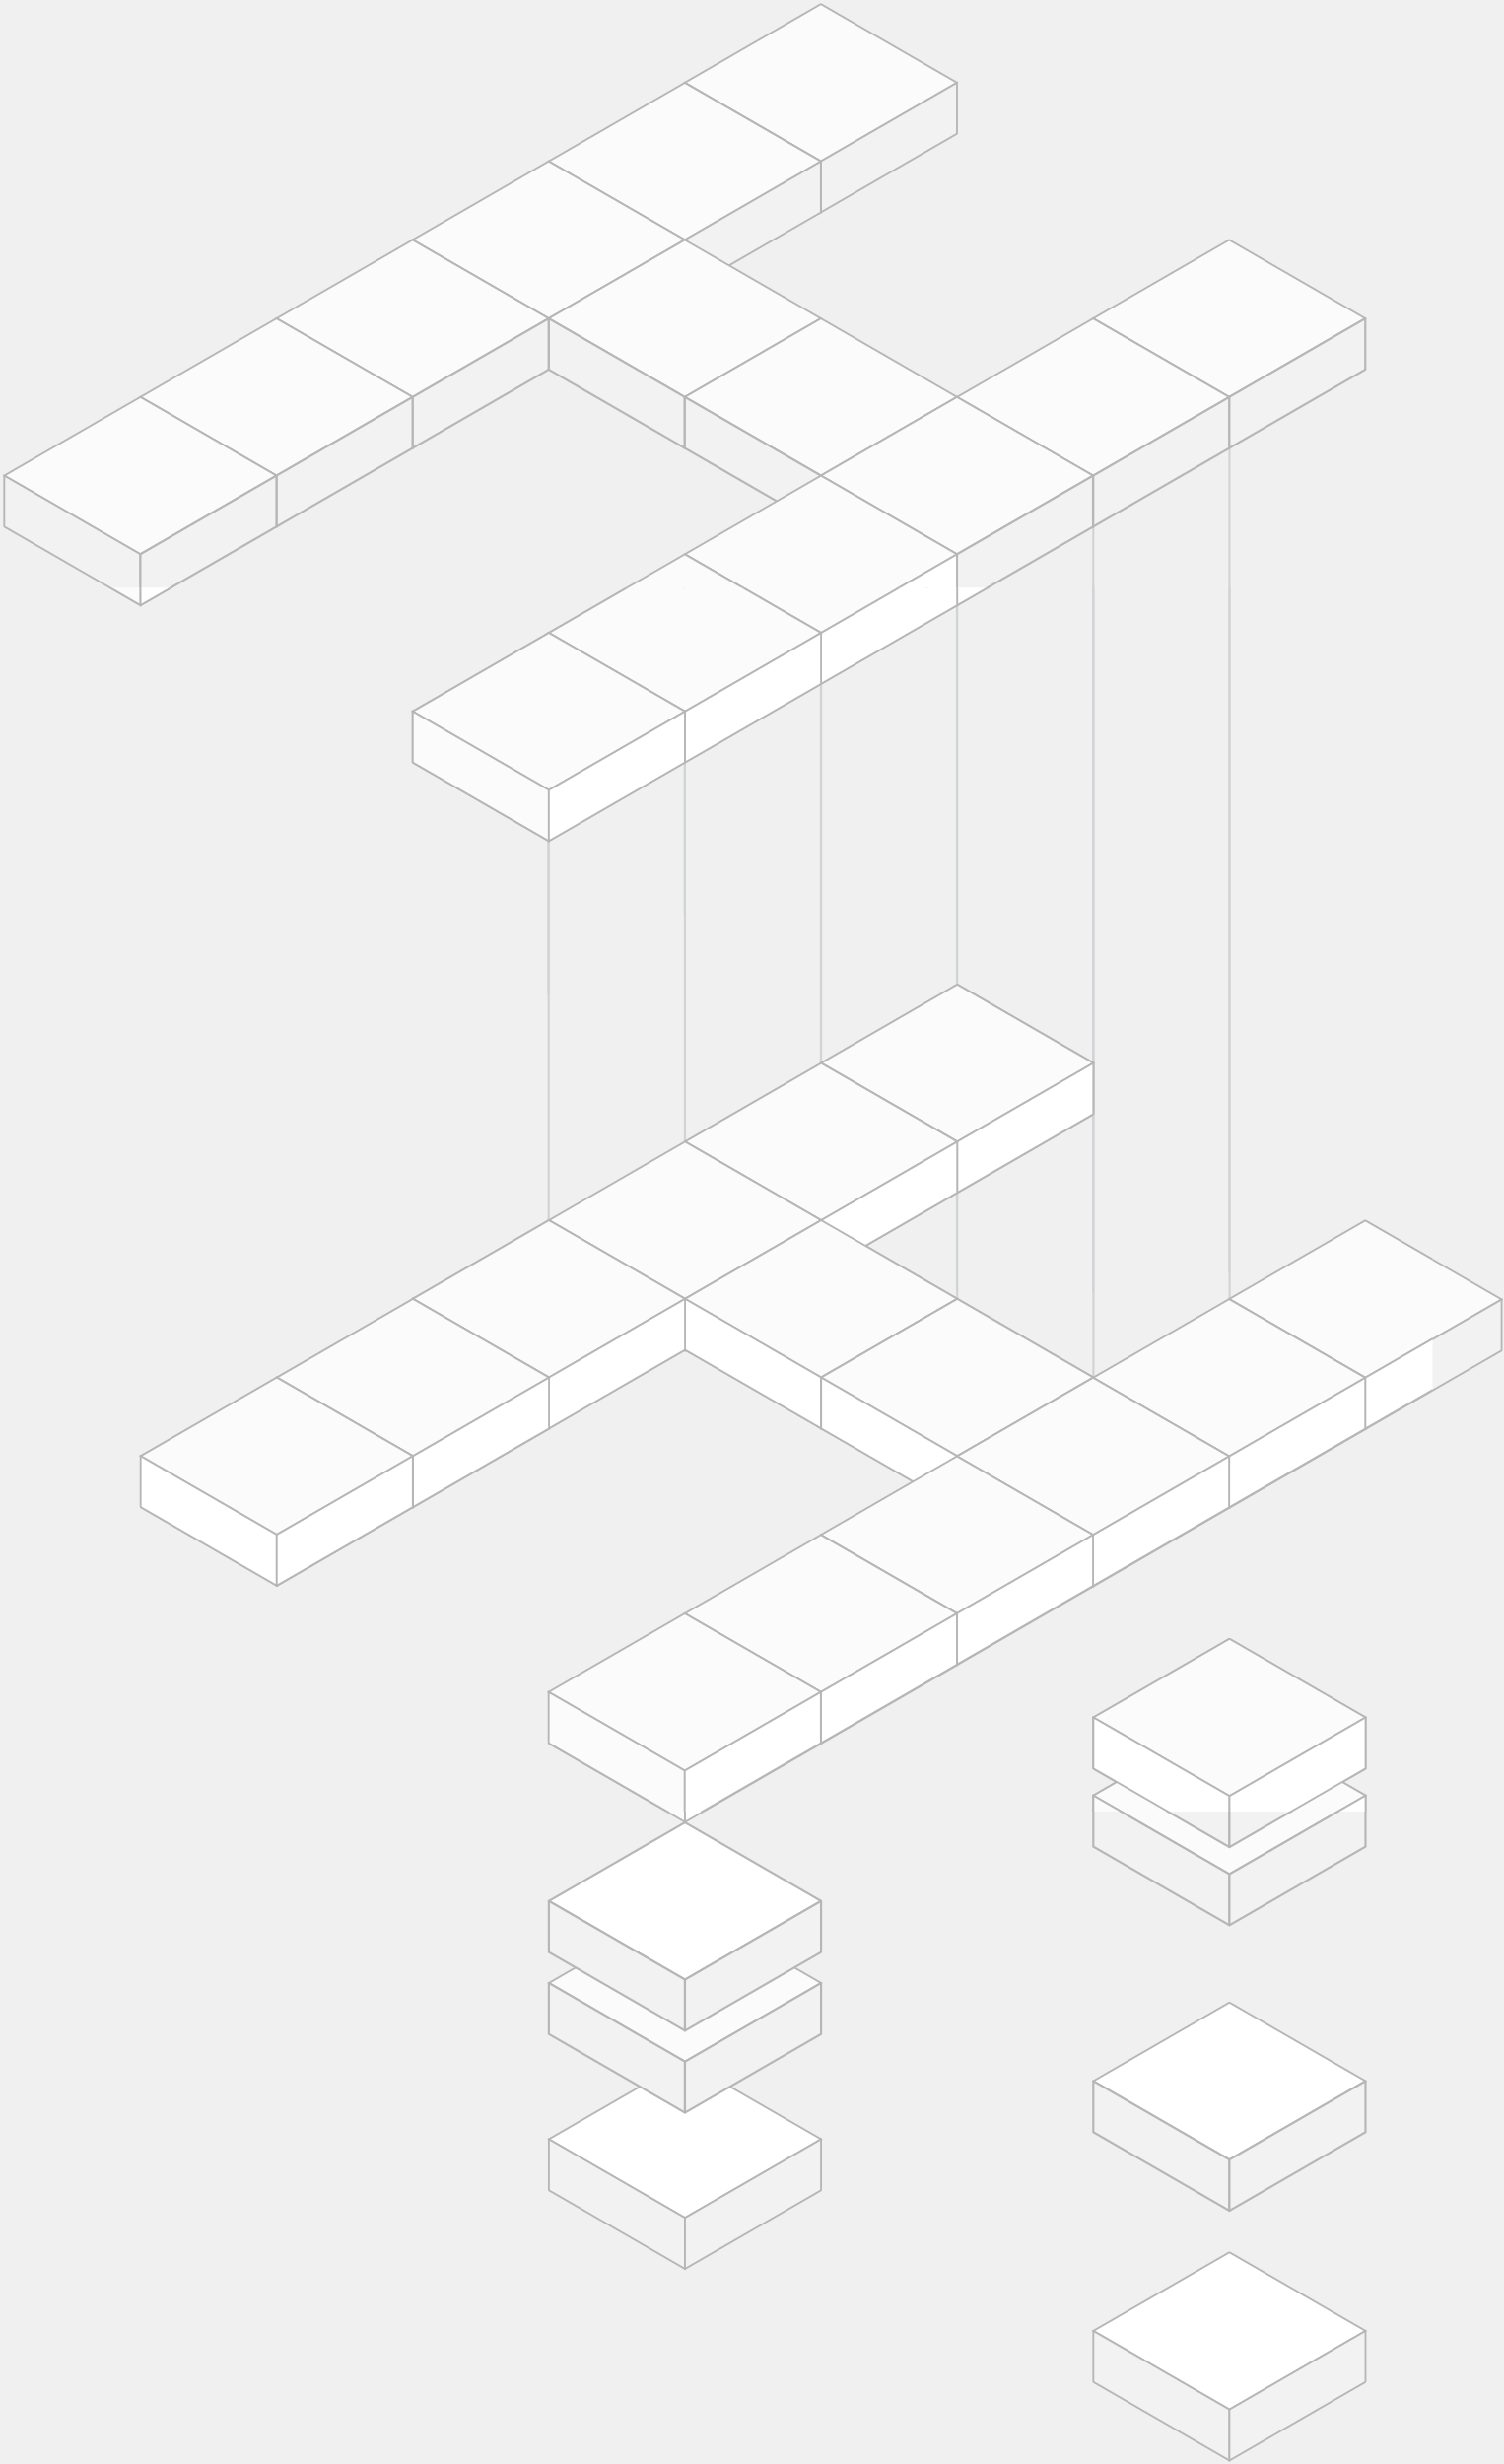
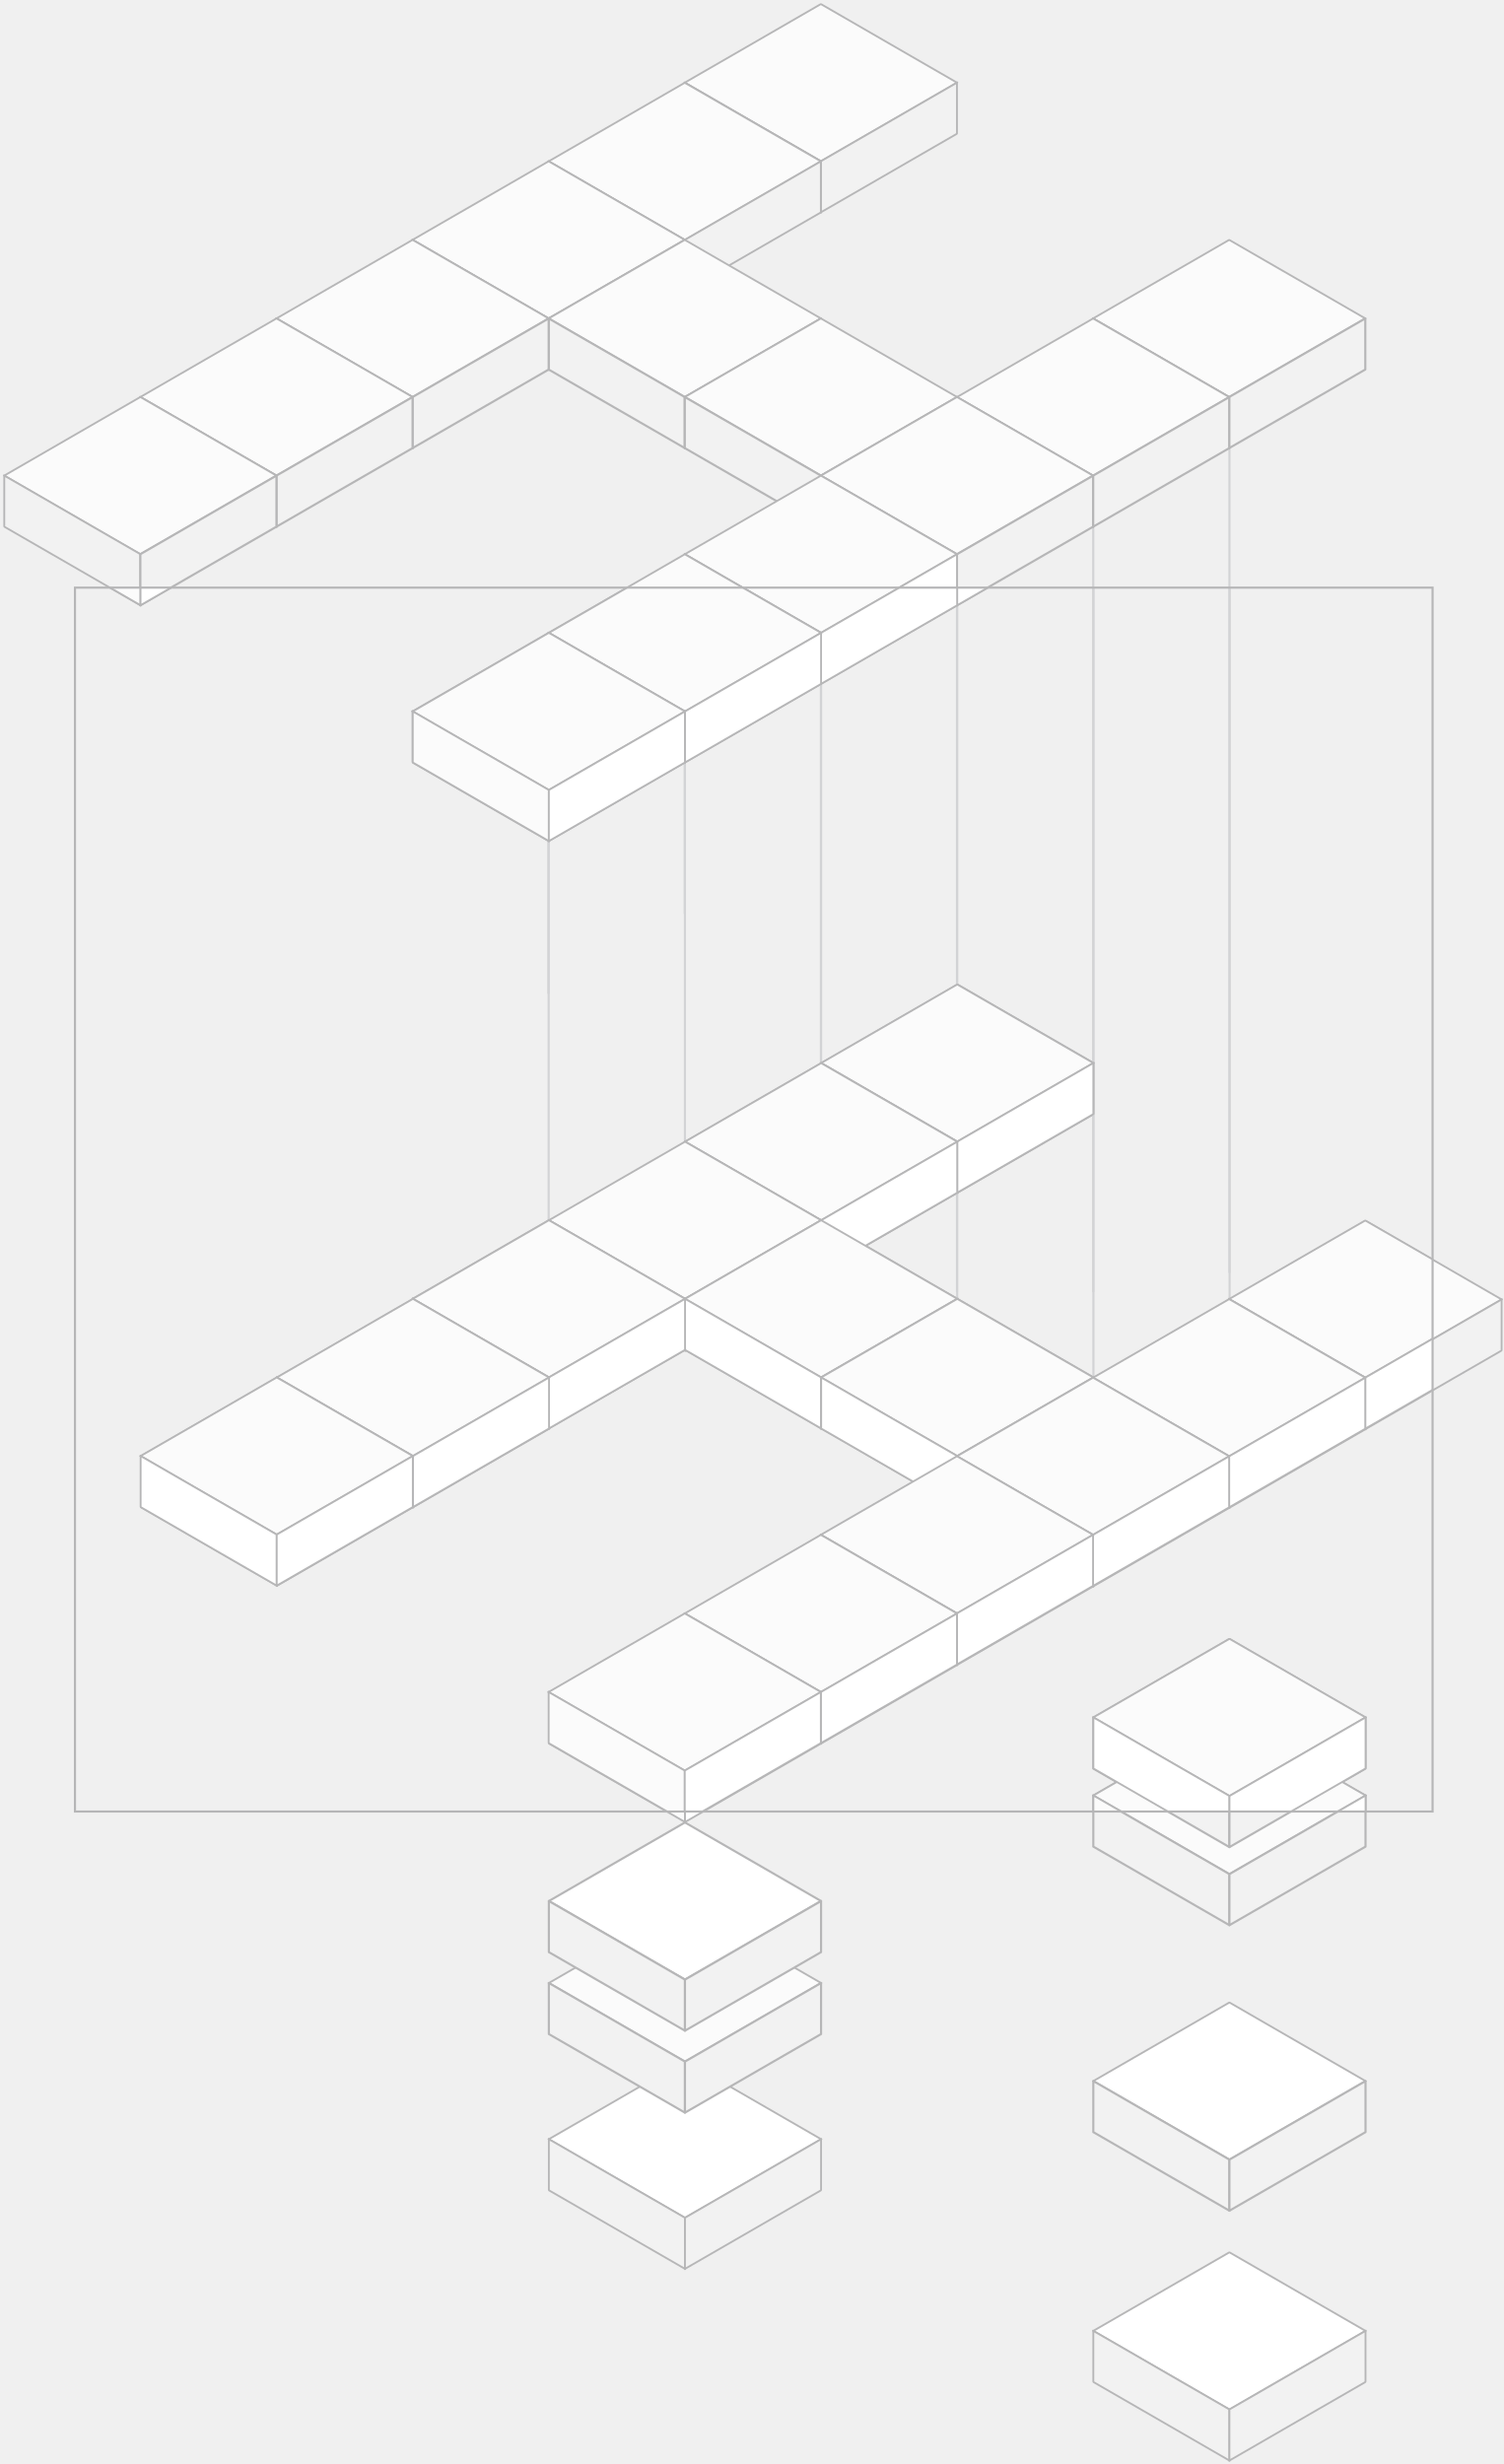
<svg xmlns="http://www.w3.org/2000/svg" width="371" height="608" viewBox="0 0 371 608" fill="none">
  <rect width="38.78" height="38.78" transform="matrix(0.866023 0.500004 -0.866023 0.500004 202.555 1.00195)" fill="#FBFBFB" stroke="#B6B6B7" stroke-width="0.527" stroke-linejoin="round" />
  <rect width="38.78" height="12.604" transform="matrix(0.866023 0.500004 0 1 168.971 20.3926)" fill="#FBFBFB" stroke="#B6B6B7" stroke-width="0.527" stroke-linejoin="round" />
  <rect width="38.78" height="12.604" transform="matrix(0.866023 -0.500004 0 1 202.555 39.7852)" fill="#F2F2F2" stroke="#B6B6B7" stroke-width="0.527" stroke-linejoin="round" />
  <rect width="38.78" height="38.78" transform="matrix(0.866023 0.500004 -0.866023 0.500004 168.969 20.4199)" fill="#FBFBFB" stroke="#B6B6B7" stroke-width="0.527" stroke-linejoin="round" />
  <rect width="38.78" height="12.604" transform="matrix(0.866023 0.500004 0 1 135.387 39.8105)" fill="#FBFBFB" stroke="#B6B6B7" stroke-width="0.527" stroke-linejoin="round" />
  <rect width="38.78" height="12.604" transform="matrix(0.866023 -0.500004 0 1 168.969 59.2031)" fill="#F2F2F2" stroke="#B6B6B7" stroke-width="0.527" stroke-linejoin="round" />
  <rect width="38.78" height="38.78" transform="matrix(0.866023 0.500004 -0.866023 0.500004 135.381 39.7969)" fill="#FBFBFB" stroke="#B6B6B7" stroke-width="0.527" stroke-linejoin="round" />
  <rect width="38.78" height="12.604" transform="matrix(0.866023 0.500004 0 1 101.799 59.1875)" fill="#FBFBFB" stroke="#B6B6B7" stroke-width="0.527" stroke-linejoin="round" />
  <rect width="38.78" height="12.604" transform="matrix(0.866023 -0.500004 0 1 135.381 78.5781)" fill="#FBFBFB" stroke="#B6B6B7" stroke-width="0.527" stroke-linejoin="round" />
  <rect width="38.78" height="38.78" transform="matrix(0.866023 0.500004 -0.866023 0.500004 168.975 59.1895)" fill="#FBFBFB" stroke="#B6B6B7" stroke-width="0.527" stroke-linejoin="round" />
  <path d="M135.391 78.58L168.975 97.97V110.574L135.391 91.184V78.58Z" fill="#F2F2F2" stroke="#B6B6B7" stroke-width="0.527" stroke-linejoin="round" />
  <rect width="38.78" height="12.604" transform="matrix(0.866023 -0.500004 0 1 168.975 97.9727)" fill="#FBFBFB" stroke="#B6B6B7" stroke-width="0.527" stroke-linejoin="round" />
  <rect width="38.78" height="38.78" transform="matrix(0.866023 0.500004 -0.866023 0.500004 202.561 78.5762)" fill="#FBFBFB" stroke="#B6B6B7" stroke-width="0.527" stroke-linejoin="round" />
  <path d="M168.979 97.967L202.563 117.357V129.96L168.979 110.57V97.967Z" fill="#F2F2F2" stroke="#B6B6B7" stroke-width="0.527" stroke-linejoin="round" />
  <rect width="38.78" height="12.604" transform="matrix(0.866023 -0.500004 0 1 202.561 117.359)" fill="#FBFBFB" stroke="#B6B6B7" stroke-width="0.527" stroke-linejoin="round" />
  <rect width="38.78" height="38.78" transform="matrix(0.866023 0.500004 -0.866023 0.500004 101.801 59.1895)" fill="#FBFBFB" stroke="#B6B6B7" stroke-width="0.527" stroke-linejoin="round" />
  <rect width="38.78" height="12.604" transform="matrix(0.866023 0.500004 0 1 68.2188 78.5801)" fill="#FBFBFB" stroke="#B6B6B7" stroke-width="0.527" stroke-linejoin="round" />
  <path d="M101.801 97.973L135.385 78.583V91.186L101.801 110.576V97.973Z" fill="#F2F2F2" stroke="#B6B6B7" stroke-width="0.527" stroke-linejoin="round" />
  <rect width="38.78" height="38.78" transform="matrix(0.866023 0.500004 -0.866023 0.500004 68.2207 78.5742)" fill="#FBFBFB" stroke="#B6B6B7" stroke-width="0.527" stroke-linejoin="round" />
  <rect width="38.78" height="12.604" transform="matrix(0.866023 0.500004 0 1 34.6387 97.9648)" fill="#FBFBFB" stroke="#B6B6B7" stroke-width="0.527" stroke-linejoin="round" />
  <path d="M68.221 117.357L101.805 97.967V110.571L68.221 129.961V117.357Z" fill="#F2F2F2" stroke="#B6B6B7" stroke-width="0.527" stroke-linejoin="round" />
  <rect width="38.78" height="38.78" transform="matrix(0.866023 0.500004 -0.866023 0.500004 34.6328 97.9629)" fill="#FBFBFB" stroke="#B6B6B7" stroke-width="0.527" stroke-linejoin="round" />
  <rect width="38.78" height="12.604" transform="matrix(0.866023 0.500004 0 1 1.05078 117.354)" fill="#F2F2F2" stroke="#B6B6B7" stroke-width="0.527" stroke-linejoin="round" />
  <path d="M34.633 136.746L68.217 117.356V129.96L34.633 149.35V136.746Z" fill="#F2F2F2" stroke="#B6B6B7" stroke-width="0.527" stroke-linejoin="round" />
  <path d="M303.371 314.077V110.465" stroke="#D2D3D5" stroke-width="0.527" stroke-linejoin="round" />
  <path d="M269.77 318.84V129.316" stroke="#D2D3D5" stroke-width="0.527" stroke-linejoin="round" />
  <path d="M236.148 318.832V149.064" stroke="#D2D3D5" stroke-width="0.527" stroke-linejoin="round" />
  <path d="M202.566 321.116V168.33" stroke="#D2D3D5" stroke-width="0.527" stroke-linejoin="round" />
  <path d="M168.971 225.502V187.582" stroke="#D2D3D5" stroke-width="0.527" stroke-linejoin="round" />
  <path d="M135.346 245.239V207.318" stroke="#D2D3D5" stroke-width="0.527" stroke-linejoin="round" />
  <rect width="38.78" height="38.78" transform="matrix(0.866023 0.500004 -0.866023 0.500004 303.311 59.1875)" fill="#FBFBFB" stroke="#B6B6B7" stroke-width="0.527" stroke-linejoin="round" />
  <rect width="38.78" height="12.604" transform="matrix(0.866023 0.500004 0 1 269.729 78.5781)" fill="#FBFBFB" stroke="#B6B6B7" stroke-width="0.527" stroke-linejoin="round" />
  <path d="M303.311 97.969L336.895 78.579V91.182L303.311 110.572V97.969Z" fill="#F2F2F2" stroke="#B6B6B7" stroke-width="0.527" stroke-linejoin="round" />
  <rect width="38.78" height="38.78" transform="matrix(0.866023 0.500004 -0.866023 0.500004 269.727 78.5918)" fill="#FBFBFB" stroke="#B6B6B7" stroke-width="0.527" stroke-linejoin="round" />
  <rect width="38.78" height="12.604" transform="matrix(0.866023 0.500004 0 1 236.145 97.9824)" fill="#FBFBFB" stroke="#B6B6B7" stroke-width="0.527" stroke-linejoin="round" />
  <path d="M269.727 117.375L303.311 97.985V110.588L269.727 129.979V117.375Z" fill="#F2F2F2" stroke="#B6B6B7" stroke-width="0.527" stroke-linejoin="round" />
  <rect width="38.78" height="38.78" transform="matrix(0.866023 0.500004 -0.866023 0.500004 236.141 97.9707)" fill="#FBFBFB" stroke="#B6B6B7" stroke-width="0.527" stroke-linejoin="round" />
  <rect width="38.78" height="12.604" transform="matrix(0.866023 0.500004 0 1 202.559 117.363)" fill="#FBFBFB" stroke="#B6B6B7" stroke-width="0.527" stroke-linejoin="round" />
  <path d="M236.141 136.758L269.725 117.368V129.971L236.141 149.361V136.758Z" fill="#F2F2F2" stroke="#B6B6B7" stroke-width="0.527" stroke-linejoin="round" />
  <rect width="38.78" height="38.78" transform="matrix(0.866023 0.500004 -0.866023 0.500004 202.561 117.367)" fill="#FBFBFB" stroke="#B6B6B7" stroke-width="0.527" stroke-linejoin="round" />
  <rect width="38.78" height="12.604" transform="matrix(0.866023 0.500004 0 1 168.979 136.758)" fill="#FBFBFB" stroke="#B6B6B7" stroke-width="0.527" stroke-linejoin="round" />
  <rect width="38.78" height="12.604" transform="matrix(0.866023 -0.500004 0 1 202.561 156.148)" fill="white" stroke="#B6B6B7" stroke-width="0.527" stroke-linejoin="round" />
  <rect width="38.78" height="38.78" transform="matrix(0.866023 0.500004 -0.866023 0.500004 168.979 136.762)" fill="#FBFBFB" stroke="#B6B6B7" stroke-width="0.527" stroke-linejoin="round" />
  <rect width="38.78" height="12.604" transform="matrix(0.866023 0.500004 0 1 135.396 156.152)" fill="#FBFBFB" stroke="#B6B6B7" stroke-width="0.527" stroke-linejoin="round" />
  <rect width="38.78" height="12.604" transform="matrix(0.866023 -0.500004 0 1 168.979 175.545)" fill="white" stroke="#B6B6B7" stroke-width="0.527" stroke-linejoin="round" />
  <rect width="38.78" height="38.78" transform="matrix(0.866023 0.500004 -0.866023 0.500004 135.393 156.148)" fill="#FBFBFB" stroke="#B6B6B7" stroke-width="0.527" stroke-linejoin="round" />
  <rect width="38.78" height="12.604" transform="matrix(0.866023 0.500004 0 1 101.809 175.539)" fill="#FBFBFB" stroke="#B6B6B7" stroke-width="0.527" stroke-linejoin="round" />
  <rect width="38.78" height="12.604" transform="matrix(0.866023 -0.500004 0 1 135.393 194.93)" fill="white" stroke="#B6B6B7" stroke-width="0.527" stroke-linejoin="round" />
  <rect width="38.78" height="38.78" transform="matrix(0.866023 0.500004 -0.866023 0.500004 303.365 423.664)" fill="#FBFBFB" stroke="#B6B6B7" stroke-width="0.527" stroke-linejoin="round" />
  <path d="M269.783 443.055L303.367 462.445V475.048L269.783 455.658V443.055Z" fill="#F2F2F2" stroke="#B6B6B7" stroke-width="0.527" stroke-linejoin="round" />
  <path d="M303.365 462.447L336.95 443.057V455.661L303.365 475.051V462.447Z" fill="#F2F2F2" stroke="#B6B6B7" stroke-width="0.527" stroke-linejoin="round" />
  <rect width="38.78" height="38.78" transform="matrix(0.866023 0.500004 -0.866023 0.500004 303.365 555.762)" fill="white" stroke="#B6B6B7" stroke-width="0.527" stroke-linejoin="round" />
  <rect width="38.78" height="12.604" transform="matrix(0.866023 0.500004 0 1 269.783 575.152)" fill="#F2F2F2" stroke="#B6B6B7" stroke-width="0.527" stroke-linejoin="round" />
  <rect width="38.78" height="12.604" transform="matrix(0.866023 -0.500004 0 1 303.363 594.543)" fill="#F2F2F2" stroke="#B6B6B7" stroke-width="0.527" stroke-linejoin="round" />
  <rect width="38.78" height="38.78" transform="matrix(0.866023 0.500004 -0.866023 0.500004 303.365 494.113)" fill="white" stroke="#B6B6B7" stroke-width="0.527" stroke-linejoin="round" />
  <path d="M269.781 513.504L303.366 532.894V545.498L269.781 526.107V513.504Z" fill="#F2F2F2" stroke="#B6B6B7" stroke-width="0.527" stroke-linejoin="round" />
  <path d="M303.365 532.896L336.95 513.506V526.11L303.365 545.5V532.896Z" fill="#F2F2F2" stroke="#B6B6B7" stroke-width="0.527" stroke-linejoin="round" />
  <rect width="38.78" height="38.78" transform="matrix(0.866023 0.500004 -0.866023 0.500004 169.018 508.459)" fill="white" stroke="#B6B6B7" stroke-width="0.527" stroke-linejoin="round" />
  <rect width="38.78" height="12.604" transform="matrix(0.866023 0.500004 0 1 135.436 527.85)" fill="#F2F2F2" stroke="#B6B6B7" stroke-width="0.527" stroke-linejoin="round" />
  <rect width="38.78" height="12.604" transform="matrix(0.866023 -0.500004 0 1 169.02 547.242)" fill="#F2F2F2" stroke="#B6B6B7" stroke-width="0.527" stroke-linejoin="round" />
  <rect width="38.78" height="38.78" transform="matrix(0.866023 0.500004 -0.866023 0.500004 336.949 301.25)" fill="#FBFBFB" stroke="#B6B6B7" stroke-width="0.527" stroke-linejoin="round" />
  <rect width="38.78" height="12.604" transform="matrix(0.866023 0.500004 0 1 303.365 320.641)" fill="#FBFBFB" stroke="#B6B6B7" stroke-width="0.527" stroke-linejoin="round" />
  <rect width="38.78" height="12.604" transform="matrix(0.866023 -0.500004 0 1 336.949 340.033)" fill="#F2F2F2" stroke="#B6B6B7" stroke-width="0.527" stroke-linejoin="round" />
  <rect width="38.78" height="38.78" transform="matrix(0.866023 0.500004 -0.866023 0.500004 303.367 320.656)" fill="#FBFBFB" stroke="#B6B6B7" stroke-width="0.527" stroke-linejoin="round" />
  <rect width="38.78" height="12.604" transform="matrix(0.866023 0.500004 0 1 269.785 340.045)" fill="#FBFBFB" stroke="#B6B6B7" stroke-width="0.527" stroke-linejoin="round" />
  <rect width="38.78" height="12.604" transform="matrix(0.866023 -0.500004 0 1 303.367 359.438)" fill="white" stroke="#B6B6B7" stroke-width="0.527" stroke-linejoin="round" />
  <rect width="38.78" height="38.78" transform="matrix(0.866023 0.500004 -0.866023 0.500004 303.365 404.398)" fill="#FBFBFB" stroke="#B6B6B7" stroke-width="0.527" stroke-linejoin="round" />
  <path d="M269.781 423.789L303.366 443.179V455.783L269.781 436.393V423.789Z" fill="#F2F2F2" stroke="#B6B6B7" stroke-width="0.527" stroke-linejoin="round" />
  <path d="M303.365 443.182L336.95 423.792V436.395L303.365 455.785V443.182Z" fill="#F2F2F2" stroke="#B6B6B7" stroke-width="0.527" stroke-linejoin="round" />
  <rect width="38.78" height="38.78" transform="matrix(0.866023 0.500004 -0.866023 0.500004 269.779 340.043)" fill="#FBFBFB" stroke="#B6B6B7" stroke-width="0.527" stroke-linejoin="round" />
  <rect width="38.78" height="12.604" transform="matrix(0.866023 0.500004 0 1 236.197 359.434)" fill="#FBFBFB" stroke="#B6B6B7" stroke-width="0.527" stroke-linejoin="round" />
  <rect width="38.78" height="12.604" transform="matrix(0.866023 -0.500004 0 1 269.779 378.826)" fill="white" stroke="#B6B6B7" stroke-width="0.527" stroke-linejoin="round" />
  <rect width="38.78" height="38.78" transform="matrix(0.866023 0.500004 -0.866023 0.500004 236.199 359.422)" fill="#FBFBFB" stroke="#B6B6B7" stroke-width="0.527" stroke-linejoin="round" />
  <rect width="38.78" height="12.604" transform="matrix(0.866023 0.500004 0 1 202.615 378.812)" fill="#FBFBFB" stroke="#B6B6B7" stroke-width="0.527" stroke-linejoin="round" />
  <rect width="38.78" height="12.604" transform="matrix(0.866023 -0.500004 0 1 236.199 398.201)" fill="white" stroke="#B6B6B7" stroke-width="0.527" stroke-linejoin="round" />
  <rect width="38.78" height="38.78" transform="matrix(0.866023 0.500004 -0.866023 0.500004 202.617 378.83)" fill="#FBFBFB" stroke="#B6B6B7" stroke-width="0.527" stroke-linejoin="round" />
  <rect width="38.78" height="12.604" transform="matrix(0.866023 0.500004 0 1 169.035 398.221)" fill="#FBFBFB" stroke="#B6B6B7" stroke-width="0.527" stroke-linejoin="round" />
  <rect width="38.78" height="12.604" transform="matrix(0.866023 -0.500004 0 1 202.617 417.615)" fill="white" stroke="#B6B6B7" stroke-width="0.527" stroke-linejoin="round" />
  <rect width="38.78" height="38.78" transform="matrix(0.866023 0.500004 -0.866023 0.500004 169.029 398.215)" fill="#FBFBFB" stroke="#B6B6B7" stroke-width="0.527" stroke-linejoin="round" />
  <rect width="38.78" height="12.604" transform="matrix(0.866023 0.500004 0 1 135.447 417.605)" fill="#FBFBFB" stroke="#B6B6B7" stroke-width="0.527" stroke-linejoin="round" />
  <rect width="38.78" height="12.604" transform="matrix(0.866023 -0.500004 0 1 169.029 436.996)" fill="white" stroke="#B6B6B7" stroke-width="0.527" stroke-linejoin="round" />
  <rect width="38.78" height="38.78" transform="matrix(0.866023 0.500004 -0.866023 0.500004 169.018 469.92)" fill="#FBFBFB" stroke="#B6B6B7" stroke-width="0.527" stroke-linejoin="round" />
  <path d="M135.434 489.311L169.018 508.701V521.304L135.434 501.914V489.311Z" fill="#F2F2F2" stroke="#B6B6B7" stroke-width="0.527" stroke-linejoin="round" />
  <path d="M169.018 508.701L202.602 489.311V501.915L169.018 521.305V508.701Z" fill="#F2F2F2" stroke="#B6B6B7" stroke-width="0.527" stroke-linejoin="round" />
  <path d="M169.018 449.699L202.602 469.089L169.018 488.479L135.433 469.089L169.018 449.699Z" fill="white" stroke="#B6B6B7" stroke-width="0.527" stroke-linejoin="round" />
  <path d="M135.436 469.09L169.02 488.48V501.083L135.436 481.693V469.09Z" fill="#F2F2F2" stroke="#B6B6B7" stroke-width="0.527" stroke-linejoin="round" />
  <path d="M169.018 488.48L202.602 469.09V481.694L169.018 501.084V488.48Z" fill="#F2F2F2" stroke="#B6B6B7" stroke-width="0.527" stroke-linejoin="round" />
  <rect width="38.78" height="38.78" transform="matrix(0.866023 0.500004 -0.866023 0.500004 236.275 242.92)" fill="#FBFBFB" stroke="#B6B6B7" stroke-width="0.527" stroke-linejoin="round" />
  <rect width="38.78" height="12.604" transform="matrix(0.866023 0.500004 0 1 202.693 262.311)" fill="#FBFBFB" stroke="#B6B6B7" stroke-width="0.527" stroke-linejoin="round" />
  <rect width="38.78" height="12.604" transform="matrix(0.866023 -0.500004 0 1 236.277 281.701)" fill="white" stroke="#B6B6B7" stroke-width="0.527" stroke-linejoin="round" />
  <rect width="38.78" height="38.78" transform="matrix(0.866023 0.500004 -0.866023 0.500004 202.689 262.312)" fill="#FBFBFB" stroke="#B6B6B7" stroke-width="0.527" stroke-linejoin="round" />
  <rect width="38.78" height="12.604" transform="matrix(0.866023 0.500004 0 1 169.107 281.703)" fill="#FBFBFB" stroke="#B6B6B7" stroke-width="0.527" stroke-linejoin="round" />
  <rect width="38.78" height="12.604" transform="matrix(0.866023 -0.500004 0 1 202.689 301.094)" fill="white" stroke="#B6B6B7" stroke-width="0.527" stroke-linejoin="round" />
  <rect width="38.78" height="38.78" transform="matrix(0.866023 0.500004 -0.866023 0.500004 169.105 281.883)" fill="#FBFBFB" stroke="#B6B6B7" stroke-width="0.527" stroke-linejoin="round" />
  <rect width="38.78" height="12.604" transform="matrix(0.866023 0.500004 0 1 135.521 301.273)" fill="#FBFBFB" stroke="#B6B6B7" stroke-width="0.527" stroke-linejoin="round" />
  <rect width="38.78" height="12.604" transform="matrix(0.866023 -0.500004 0 1 169.105 320.666)" fill="#FBFBFB" stroke="#B6B6B7" stroke-width="0.527" stroke-linejoin="round" />
  <rect width="38.78" height="38.78" transform="matrix(0.866023 0.500004 -0.866023 0.500004 202.693 301.115)" fill="#FBFBFB" stroke="#B6B6B7" stroke-width="0.527" stroke-linejoin="round" />
  <rect width="38.78" height="12.604" transform="matrix(0.866023 0.500004 0 1 169.109 320.506)" fill="white" stroke="#B6B6B7" stroke-width="0.527" stroke-linejoin="round" />
  <rect width="38.78" height="12.604" transform="matrix(0.866023 -0.500004 0 1 202.693 339.896)" fill="#FBFBFB" stroke="#B6B6B7" stroke-width="0.527" stroke-linejoin="round" />
  <rect width="38.78" height="38.78" transform="matrix(0.866023 0.500004 -0.866023 0.500004 236.281 320.508)" fill="#FBFBFB" stroke="#B6B6B7" stroke-width="0.527" stroke-linejoin="round" />
  <rect width="38.78" height="12.604" transform="matrix(0.866023 0.500004 0 1 202.699 339.898)" fill="white" stroke="#B6B6B7" stroke-width="0.527" stroke-linejoin="round" />
  <rect width="38.78" height="12.604" transform="matrix(0.866023 -0.500004 0 1 236.281 359.291)" fill="#FBFBFB" stroke="#B6B6B7" stroke-width="0.527" stroke-linejoin="round" />
  <rect width="38.78" height="38.78" transform="matrix(0.866023 0.500004 -0.866023 0.500004 135.523 301.037)" fill="#FBFBFB" stroke="#B6B6B7" stroke-width="0.527" stroke-linejoin="round" />
  <rect width="38.78" height="12.604" transform="matrix(0.866023 0.500004 0 1 101.941 320.428)" fill="#FBFBFB" stroke="#B6B6B7" stroke-width="0.527" stroke-linejoin="round" />
  <rect width="38.78" height="12.604" transform="matrix(0.866023 -0.500004 0 1 135.523 339.818)" fill="white" stroke="#B6B6B7" stroke-width="0.527" stroke-linejoin="round" />
  <rect width="38.78" height="38.78" transform="matrix(0.866023 0.500004 -0.866023 0.500004 101.961 320.512)" fill="#FBFBFB" stroke="#B6B6B7" stroke-width="0.527" stroke-linejoin="round" />
  <rect width="38.78" height="12.604" transform="matrix(0.866023 0.500004 0 1 68.3789 339.902)" fill="#FBFBFB" stroke="#B6B6B7" stroke-width="0.527" stroke-linejoin="round" />
  <rect width="38.78" height="12.604" transform="matrix(0.866023 -0.500004 0 1 101.961 359.295)" fill="white" stroke="#B6B6B7" stroke-width="0.527" stroke-linejoin="round" />
  <rect width="38.78" height="38.78" transform="matrix(0.866023 0.500004 -0.866023 0.500004 68.3555 339.898)" fill="#FBFBFB" stroke="#B6B6B7" stroke-width="0.527" stroke-linejoin="round" />
  <rect width="38.78" height="12.604" transform="matrix(0.866023 0.500004 0 1 34.7734 359.289)" fill="white" stroke="#B6B6B7" stroke-width="0.527" stroke-linejoin="round" />
  <rect width="38.78" height="12.604" transform="matrix(0.866023 -0.500004 0 1 68.3555 378.676)" fill="white" stroke="#B6B6B7" stroke-width="0.527" stroke-linejoin="round" />
-   <g clip-path="url(#clip0_3009_337945)">
+   <g clip-path="url(#clip0_4002_276656)">
    <rect width="38.78" height="12.604" transform="matrix(0.866023 0.500004 0 1 1.08984 117.355)" fill="#FBFBFB" stroke="#B6B6B7" stroke-width="0.527" stroke-linejoin="round" />
    <rect width="38.78" height="12.604" transform="matrix(0.866023 -0.500004 0 1 34.6719 136.748)" fill="white" stroke="#B6B6B7" stroke-width="0.527" stroke-linejoin="round" />
    <path d="M303.41 340.092V110.467" stroke="#D2D3D5" stroke-width="0.527" stroke-linejoin="round" />
    <path d="M269.809 340.294L269.809 129.316" stroke="#D2D3D5" stroke-width="0.527" stroke-linejoin="round" />
    <path d="M236.188 320.443V149.066" stroke="#D2D3D5" stroke-width="0.527" stroke-linejoin="round" />
    <path d="M202.605 321.118V168.332" stroke="#D2D3D5" stroke-width="0.527" stroke-linejoin="round" />
    <path d="M169.01 301.504V187.584" stroke="#D2D3D5" stroke-width="0.527" stroke-linejoin="round" />
    <path d="M135.385 320.241V207.32" stroke="#D2D3D5" stroke-width="0.527" stroke-linejoin="round" />
    <rect width="38.78" height="12.604" transform="matrix(0.866023 0.500004 0 1 202.598 117.365)" fill="#FBFBFB" stroke="#B6B6B7" stroke-width="0.527" stroke-linejoin="round" />
    <rect width="38.78" height="12.604" transform="matrix(0.866023 -0.500004 0 1 236.18 136.76)" fill="white" stroke="#B6B6B7" stroke-width="0.527" stroke-linejoin="round" />
    <rect width="38.78" height="38.78" transform="matrix(0.866023 0.500004 -0.866023 0.500004 202.6 117.371)" fill="#FBFBFB" stroke="#B6B6B7" stroke-width="0.527" stroke-linejoin="round" />
    <rect width="38.78" height="12.604" transform="matrix(0.866023 0.500004 0 1 169.018 136.762)" fill="#FBFBFB" stroke="#B6B6B7" stroke-width="0.527" stroke-linejoin="round" />
    <rect width="38.78" height="12.604" transform="matrix(0.866023 -0.500004 0 1 202.6 156.152)" fill="white" stroke="#B6B6B7" stroke-width="0.527" stroke-linejoin="round" />
    <rect width="38.78" height="38.78" transform="matrix(0.866023 0.500004 -0.866023 0.500004 169.018 136.764)" fill="#FBFBFB" stroke="#B6B6B7" stroke-width="0.527" stroke-linejoin="round" />
    <rect width="38.78" height="12.604" transform="matrix(0.866023 0.500004 0 1 135.436 156.154)" fill="#FBFBFB" stroke="#B6B6B7" stroke-width="0.527" stroke-linejoin="round" />
    <rect width="38.78" height="12.604" transform="matrix(0.866023 -0.500004 0 1 169.02 175.547)" fill="white" stroke="#B6B6B7" stroke-width="0.527" stroke-linejoin="round" />
    <rect width="38.78" height="38.78" transform="matrix(0.866023 0.500004 -0.866023 0.500004 135.432 156.15)" fill="#FBFBFB" stroke="#B6B6B7" stroke-width="0.527" stroke-linejoin="round" />
    <rect width="38.78" height="12.604" transform="matrix(0.866023 0.500004 0 1 101.85 175.541)" fill="#FBFBFB" stroke="#B6B6B7" stroke-width="0.527" stroke-linejoin="round" />
    <rect width="38.78" height="12.604" transform="matrix(0.866023 -0.500004 0 1 135.432 194.932)" fill="white" stroke="#B6B6B7" stroke-width="0.527" stroke-linejoin="round" />
    <rect width="38.78" height="38.78" transform="matrix(0.866023 0.500004 -0.866023 0.500004 236.205 242.914)" fill="#FBFBFB" stroke="#B6B6B7" stroke-width="0.527" stroke-linejoin="round" />
    <rect width="38.78" height="12.604" transform="matrix(0.866023 0.500004 0 1 202.623 262.305)" fill="#FBFBFB" stroke="#B6B6B7" stroke-width="0.527" stroke-linejoin="round" />
    <rect width="38.78" height="12.604" transform="matrix(0.866023 -0.500004 0 1 236.207 281.695)" fill="white" stroke="#B6B6B7" stroke-width="0.527" stroke-linejoin="round" />
    <rect width="38.78" height="38.78" transform="matrix(0.866023 0.500004 -0.866023 0.500004 202.619 262.324)" fill="#FBFBFB" stroke="#B6B6B7" stroke-width="0.527" stroke-linejoin="round" />
    <rect width="38.78" height="12.604" transform="matrix(0.866023 0.500004 0 1 169.037 281.715)" fill="#FBFBFB" stroke="#B6B6B7" stroke-width="0.527" stroke-linejoin="round" />
    <rect width="38.78" height="12.604" transform="matrix(0.866023 -0.500004 0 1 202.619 301.105)" fill="white" stroke="#B6B6B7" stroke-width="0.527" stroke-linejoin="round" />
    <rect width="38.78" height="38.78" transform="matrix(0.866023 0.500004 -0.866023 0.500004 169.033 281.709)" fill="#FBFBFB" stroke="#B6B6B7" stroke-width="0.527" stroke-linejoin="round" />
    <rect width="38.78" height="12.604" transform="matrix(0.866023 0.500004 0 1 135.451 301.1)" fill="#FBFBFB" stroke="#B6B6B7" stroke-width="0.527" stroke-linejoin="round" />
    <rect width="38.78" height="12.604" transform="matrix(0.866023 -0.500004 0 1 169.033 320.492)" fill="#FBFBFB" stroke="#B6B6B7" stroke-width="0.527" stroke-linejoin="round" />
    <rect width="38.78" height="38.78" transform="matrix(0.866023 0.500004 -0.866023 0.500004 202.623 301.094)" fill="#FBFBFB" stroke="#B6B6B7" stroke-width="0.527" stroke-linejoin="round" />
    <rect width="38.78" height="12.604" transform="matrix(0.866023 0.500004 0 1 169.041 320.484)" fill="white" stroke="#B6B6B7" stroke-width="0.527" stroke-linejoin="round" />
    <rect width="38.78" height="12.604" transform="matrix(0.866023 -0.500004 0 1 202.623 339.875)" fill="#FBFBFB" stroke="#B6B6B7" stroke-width="0.527" stroke-linejoin="round" />
    <rect width="38.78" height="38.78" transform="matrix(0.866023 0.500004 -0.866023 0.500004 236.209 320.5)" fill="#FBFBFB" stroke="#B6B6B7" stroke-width="0.527" stroke-linejoin="round" />
    <rect width="38.78" height="12.604" transform="matrix(0.866023 0.500004 0 1 202.627 339.891)" fill="white" stroke="#B6B6B7" stroke-width="0.527" stroke-linejoin="round" />
    <rect width="38.78" height="12.604" transform="matrix(0.866023 -0.500004 0 1 236.211 359.283)" fill="#FBFBFB" stroke="#B6B6B7" stroke-width="0.527" stroke-linejoin="round" />
    <rect width="38.78" height="38.78" transform="matrix(0.866023 0.500004 -0.866023 0.500004 135.453 301.094)" fill="#FBFBFB" stroke="#B6B6B7" stroke-width="0.527" stroke-linejoin="round" />
    <rect width="38.78" height="12.604" transform="matrix(0.866023 0.500004 0 1 101.871 320.484)" fill="#FBFBFB" stroke="#B6B6B7" stroke-width="0.527" stroke-linejoin="round" />
    <rect width="38.78" height="12.604" transform="matrix(0.866023 -0.500004 0 1 135.453 339.875)" fill="white" stroke="#B6B6B7" stroke-width="0.527" stroke-linejoin="round" />
    <rect width="38.78" height="38.78" transform="matrix(0.866023 0.500004 -0.866023 0.500004 101.891 320.5)" fill="#FBFBFB" stroke="#B6B6B7" stroke-width="0.527" stroke-linejoin="round" />
    <rect width="38.78" height="12.604" transform="matrix(0.866023 0.500004 0 1 68.3086 339.891)" fill="#FBFBFB" stroke="#B6B6B7" stroke-width="0.527" stroke-linejoin="round" />
    <rect width="38.78" height="12.604" transform="matrix(0.866023 -0.500004 0 1 101.891 359.283)" fill="white" stroke="#B6B6B7" stroke-width="0.527" stroke-linejoin="round" />
    <rect width="38.78" height="38.78" transform="matrix(0.866023 0.500004 -0.866023 0.500004 68.2852 339.883)" fill="#FBFBFB" stroke="#B6B6B7" stroke-width="0.527" stroke-linejoin="round" />
    <rect width="38.78" height="12.604" transform="matrix(0.866023 0.500004 0 1 34.7031 359.273)" fill="white" stroke="#B6B6B7" stroke-width="0.527" stroke-linejoin="round" />
    <rect width="38.78" height="12.604" transform="matrix(0.866023 -0.500004 0 1 68.2852 378.66)" fill="white" stroke="#B6B6B7" stroke-width="0.527" stroke-linejoin="round" />
    <rect width="38.78" height="38.78" transform="matrix(0.866023 0.500004 -0.866023 0.500004 303.379 423.646)" fill="#FBFBFB" stroke="#B6B6B7" stroke-width="0.527" stroke-linejoin="round" />
    <rect width="38.78" height="12.604" transform="matrix(0.866023 0.500004 0 1 269.797 443.037)" fill="#FBFBFB" stroke="#B6B6B7" stroke-width="0.527" stroke-linejoin="round" />
    <rect width="38.78" height="12.604" transform="matrix(0.866023 -0.500004 0 1 303.379 462.43)" fill="white" stroke="#B6B6B7" stroke-width="0.527" stroke-linejoin="round" />
    <rect width="38.78" height="38.78" transform="matrix(0.866023 0.500004 -0.866023 0.500004 336.885 301.154)" fill="#FBFBFB" stroke="#B6B6B7" stroke-width="0.527" stroke-linejoin="round" />
    <rect width="38.78" height="12.604" transform="matrix(0.866023 0.500004 0 1 303.303 320.545)" fill="#FBFBFB" stroke="#B6B6B7" stroke-width="0.527" stroke-linejoin="round" />
    <rect width="38.78" height="12.604" transform="matrix(0.866023 -0.500004 0 1 336.885 339.938)" fill="white" stroke="#B6B6B7" stroke-width="0.527" stroke-linejoin="round" />
    <rect width="38.78" height="38.78" transform="matrix(0.866023 0.500004 -0.866023 0.500004 303.303 320.559)" fill="#FBFBFB" stroke="#B6B6B7" stroke-width="0.527" stroke-linejoin="round" />
    <rect width="38.78" height="12.604" transform="matrix(0.866023 0.500004 0 1 269.721 339.949)" fill="#FBFBFB" stroke="#B6B6B7" stroke-width="0.527" stroke-linejoin="round" />
    <rect width="38.78" height="12.604" transform="matrix(0.866023 -0.500004 0 1 303.303 359.34)" fill="white" stroke="#B6B6B7" stroke-width="0.527" stroke-linejoin="round" />
    <rect width="38.78" height="38.78" transform="matrix(0.866023 0.500004 -0.866023 0.500004 303.379 404.381)" fill="#FBFBFB" stroke="#B6B6B7" stroke-width="0.527" stroke-linejoin="round" />
    <rect width="38.78" height="12.604" transform="matrix(0.866023 0.500004 0 1 269.797 423.771)" fill="white" stroke="#B6B6B7" stroke-width="0.527" stroke-linejoin="round" />
    <rect width="38.78" height="12.604" transform="matrix(0.866023 -0.500004 0 1 303.379 443.164)" fill="white" stroke="#B6B6B7" stroke-width="0.527" stroke-linejoin="round" />
    <rect width="38.78" height="38.78" transform="matrix(0.866023 0.500004 -0.866023 0.500004 269.715 339.945)" fill="#FBFBFB" stroke="#B6B6B7" stroke-width="0.527" stroke-linejoin="round" />
    <rect width="38.78" height="12.604" transform="matrix(0.866023 0.500004 0 1 236.133 359.336)" fill="#FBFBFB" stroke="#B6B6B7" stroke-width="0.527" stroke-linejoin="round" />
    <rect width="38.78" height="12.604" transform="matrix(0.866023 -0.500004 0 1 269.715 378.729)" fill="white" stroke="#B6B6B7" stroke-width="0.527" stroke-linejoin="round" />
    <rect width="38.78" height="38.78" transform="matrix(0.866023 0.500004 -0.866023 0.500004 236.135 359.326)" fill="#FBFBFB" stroke="#B6B6B7" stroke-width="0.527" stroke-linejoin="round" />
    <rect width="38.78" height="12.604" transform="matrix(0.866023 0.500004 0 1 202.553 378.717)" fill="#FBFBFB" stroke="#B6B6B7" stroke-width="0.527" stroke-linejoin="round" />
    <rect width="38.78" height="12.604" transform="matrix(0.866023 -0.500004 0 1 236.135 398.105)" fill="white" stroke="#B6B6B7" stroke-width="0.527" stroke-linejoin="round" />
    <rect width="38.78" height="38.78" transform="matrix(0.866023 0.500004 -0.866023 0.500004 202.553 378.734)" fill="#FBFBFB" stroke="#B6B6B7" stroke-width="0.527" stroke-linejoin="round" />
    <rect width="38.78" height="12.604" transform="matrix(0.866023 0.500004 0 1 168.969 398.125)" fill="#FBFBFB" stroke="#B6B6B7" stroke-width="0.527" stroke-linejoin="round" />
    <rect width="38.78" height="12.604" transform="matrix(0.866023 -0.500004 0 1 202.553 417.52)" fill="white" stroke="#B6B6B7" stroke-width="0.527" stroke-linejoin="round" />
    <rect width="38.78" height="38.78" transform="matrix(0.866023 0.500004 -0.866023 0.500004 168.965 398.119)" fill="#FBFBFB" stroke="#B6B6B7" stroke-width="0.527" stroke-linejoin="round" />
    <rect width="38.78" height="12.604" transform="matrix(0.866023 0.500004 0 1 135.383 417.51)" fill="#FBFBFB" stroke="#B6B6B7" stroke-width="0.527" stroke-linejoin="round" />
    <rect width="38.78" height="12.604" transform="matrix(0.866023 -0.500004 0 1 168.965 436.9)" fill="white" stroke="#B6B6B7" stroke-width="0.527" stroke-linejoin="round" />
  </g>
+   <rect x="18.5" y="145" width="335" height="302" stroke="#B6B6B7" stroke-width="0.525" />
  <defs>
-     <clipPath id="clip0_3009_337945">
-       <rect width="335" height="302" fill="white" transform="translate(18.5 145)" />
+     <clipPath id="clip0_4002_276656">
+       <rect x="18.5" y="145" width="335" height="302" fill="white" />
    </clipPath>
  </defs>
</svg>
